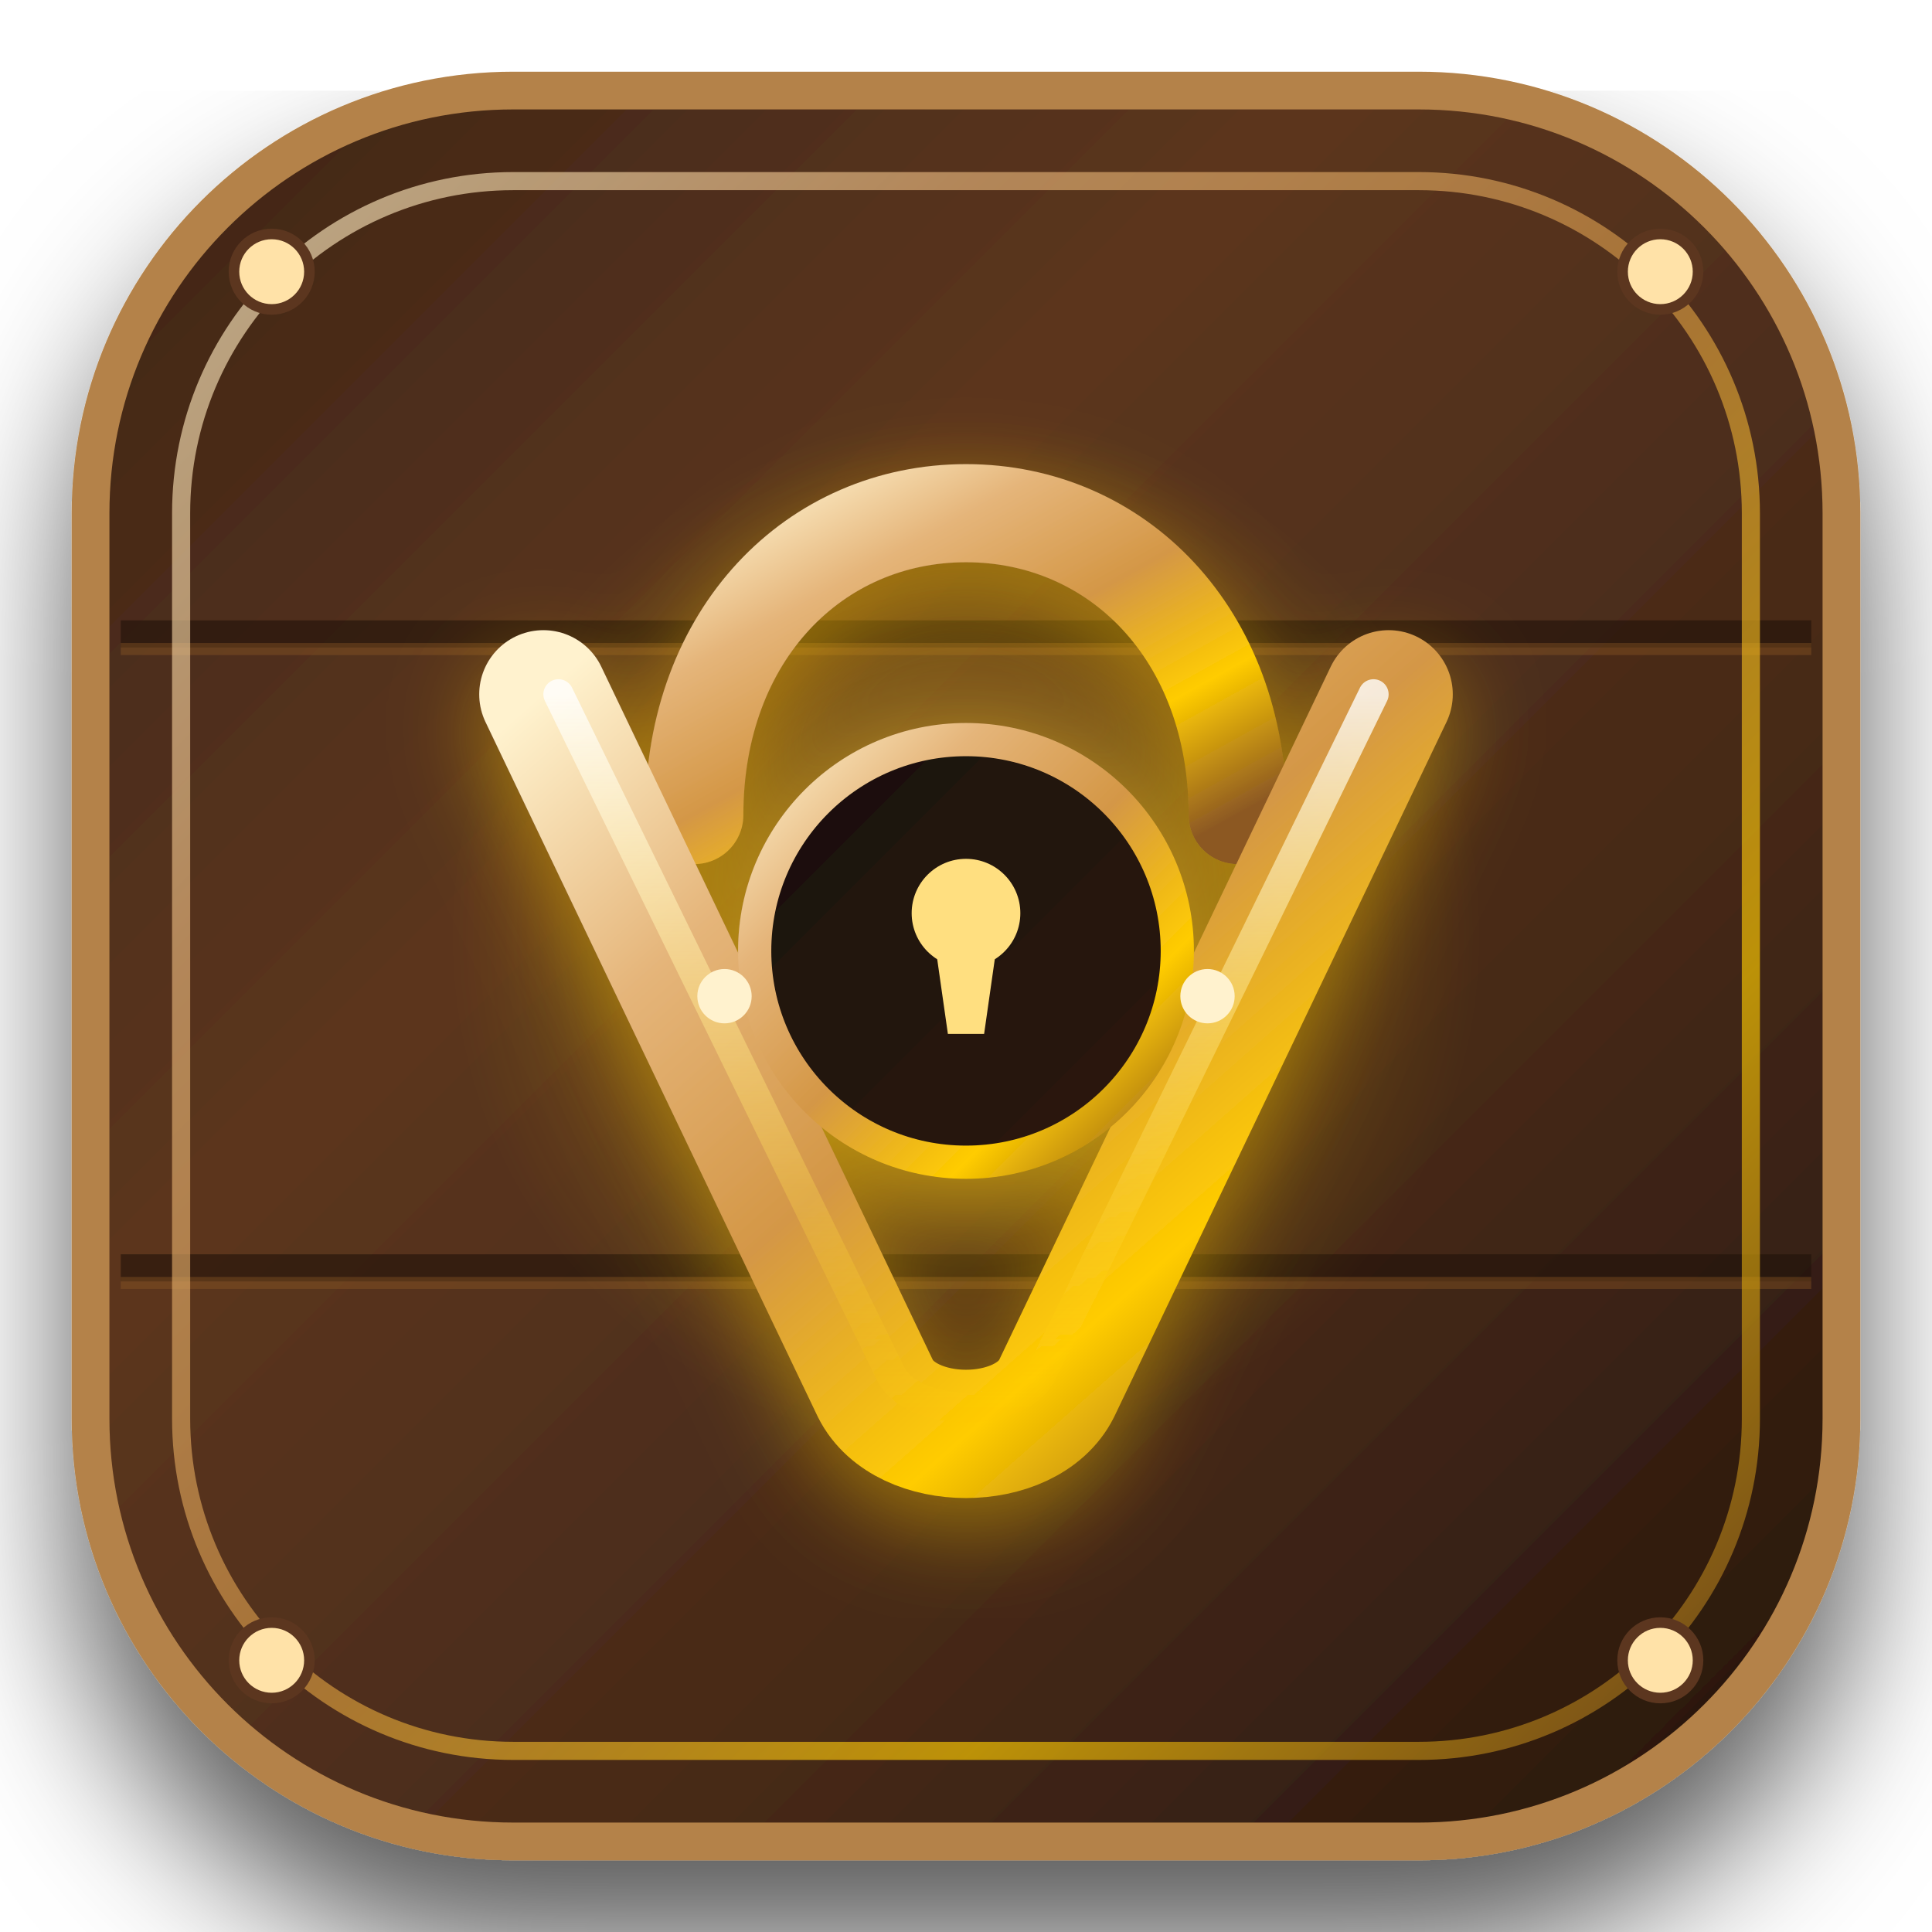
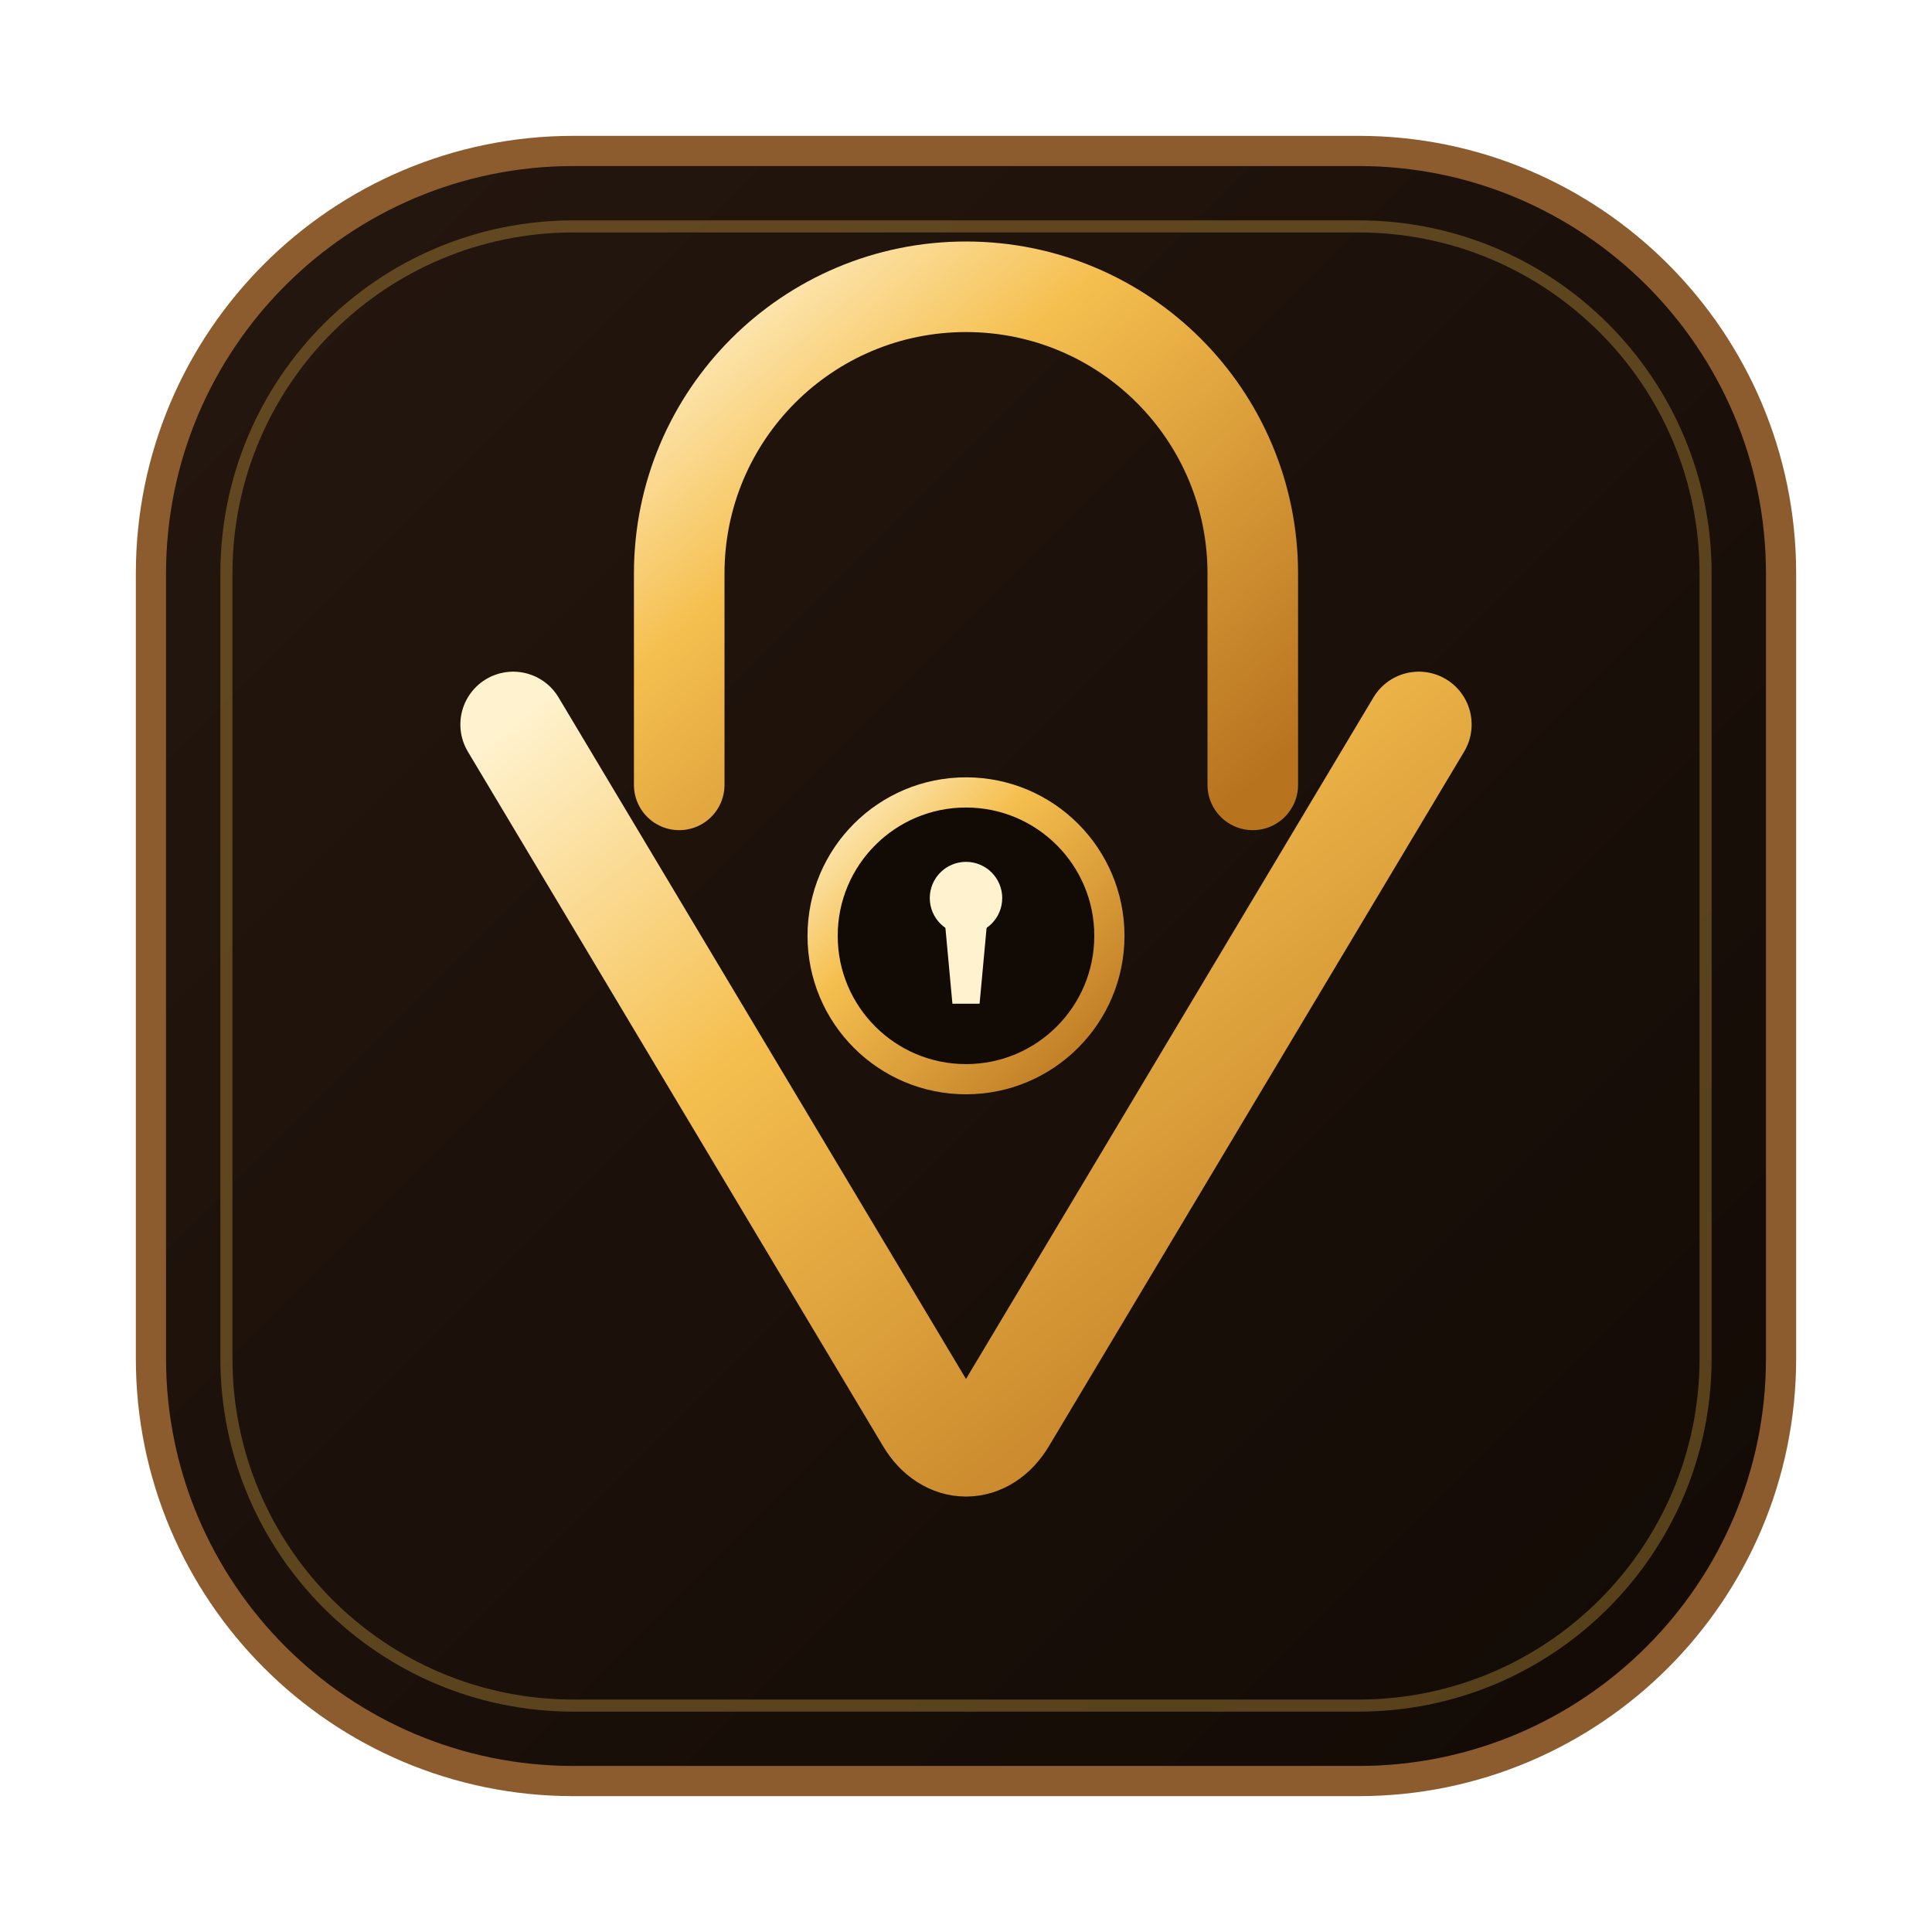
<svg xmlns="http://www.w3.org/2000/svg" viewBox="0 0 128 128" fill="none">
  <defs>
-     <linearGradient id="woodGrad" x1="0%" y1="0%" x2="100%" y2="100%">
-       <stop offset="0%" stop-color="#3D2415" />
-       <stop offset="35%" stop-color="#5C361F" />
-       <stop offset="70%" stop-color="#442817" />
-       <stop offset="100%" stop-color="#24140B" />
+     <linearGradient id="vaultraDarkBase" x1="0%" y1="0%" x2="100%" y2="100%">
+       <stop offset="0%" stop-color="#25170F" />
+       <stop offset="100%" stop-color="#120A05" />
    </linearGradient>
-     <linearGradient id="brassGrad" x1="0%" y1="0%" x2="100%" y2="100%">
+     <linearGradient id="vaultraBrass" x1="0%" y1="0%" x2="100%" y2="100%">
      <stop offset="0%" stop-color="#FFF2CE" />
-       <stop offset="25%" stop-color="#E5B57A" />
-       <stop offset="50%" stop-color="#D49746" />
-       <stop offset="75%" stop-color="#FFCC00" />
-       <stop offset="100%" stop-color="#8C5824" />
+       <stop offset="35%" stop-color="#F5BF4F" />
+       <stop offset="100%" stop-color="#B8731F" />
    </linearGradient>
-     <linearGradient id="brassLight" x1="0%" y1="0%" x2="0%" y2="100%">
-       <stop offset="0%" stop-color="#FFFFFF" stop-opacity="0.8" />
-       <stop offset="100%" stop-color="#FFCC00" stop-opacity="0.1" />
-     </linearGradient>
-     <linearGradient id="lockCoreGrad" x1="0%" y1="0%" x2="100%" y2="100%">
-       <stop offset="0%" stop-color="#1A0F08" />
-       <stop offset="100%" stop-color="#2D1A0E" />
-     </linearGradient>
-     <radialGradient id="glowPulse" cx="50%" cy="50%" r="50%">
-       <stop offset="0%" stop-color="#FFE494" stop-opacity="0.6" />
-       <stop offset="60%" stop-color="#FFCC00" stop-opacity="0.15" />
-       <stop offset="100%" stop-color="#FFCC00" stop-opacity="0" />
-     </radialGradient>
-     <filter id="shadowDeep" x="-10%" y="-10%" width="120%" height="130%" filterUnits="userSpaceOnUse">
-       <feDropShadow dx="0" dy="6" stdDeviation="5" flood-color="#000000" flood-opacity="0.65" />
-     </filter>
-     <filter id="goldGlow" x="-20%" y="-20%" width="140%" height="140%">
-       <feDropShadow dx="0" dy="2" stdDeviation="3" flood-color="#FFCC00" flood-opacity="0.45" />
-     </filter>
  </defs>
-   <rect x="6" y="6" width="116" height="116" rx="28" fill="url(#woodGrad)" stroke="#B48248" stroke-width="2.5" filter="url(#shadowDeep)" />
-   <line x1="8" y1="42" x2="120" y2="42" stroke="#1F1109" stroke-width="1.8" opacity="0.6" />
-   <line x1="8" y1="43" x2="120" y2="43" stroke="#8C5824" stroke-width="0.8" opacity="0.4" />
-   <line x1="8" y1="84" x2="120" y2="84" stroke="#1F1109" stroke-width="1.8" opacity="0.6" />
-   <line x1="8" y1="85" x2="120" y2="85" stroke="#8C5824" stroke-width="0.8" opacity="0.4" />
-   <rect x="12" y="12" width="104" height="104" rx="22" fill="none" stroke="url(#brassGrad)" stroke-width="1.2" stroke-opacity="0.65" />
-   <circle cx="18" cy="18" r="2.5" fill="#FFE2A8" stroke="#5C361F" stroke-width="0.7" />
-   <circle cx="110" cy="18" r="2.5" fill="#FFE2A8" stroke="#5C361F" stroke-width="0.7" />
-   <circle cx="18" cy="110" r="2.5" fill="#FFE2A8" stroke="#5C361F" stroke-width="0.7" />
-   <circle cx="110" cy="110" r="2.5" fill="#FFE2A8" stroke="#5C361F" stroke-width="0.7" />
-   <circle cx="64" cy="62" r="34" fill="url(#glowPulse)" />
-   <g filter="url(#goldGlow)">
-     <path d="M46 54 C46 42 54 34 64 34 C74 34 82 42 82 54" stroke="url(#brassGrad)" stroke-width="6.5" stroke-linecap="round" fill="none" />
-     <path d="M36 46 L58 92 C60 96 68 96 70 92 L92 46" stroke="url(#brassGrad)" stroke-width="8.5" stroke-linecap="round" stroke-linejoin="round" fill="none" />
-     <path d="M37 46 L59 91 C60.5 94 67.5 94 69 91 L91 46" stroke="url(#brassLight)" stroke-width="2" stroke-linecap="round" stroke-linejoin="round" fill="none" />
-     <circle cx="64" cy="63" r="14" fill="url(#lockCoreGrad)" stroke="url(#brassGrad)" stroke-width="2.2" />
-     <circle cx="64" cy="60.5" r="3.6" fill="#FFDF80" />
-     <polygon points="61.8,61.5 66.2,61.5 65.2,68.5 62.8,68.5" fill="#FFDF80" />
-     <circle cx="48" cy="66" r="1.8" fill="#FFF2CE" />
-     <circle cx="80" cy="66" r="1.8" fill="#FFF2CE" />
-   </g>
+   <rect x="10" y="10" width="108" height="108" rx="28" fill="url(#vaultraDarkBase)" stroke="#8C5C2E" stroke-width="2" />
+   <rect x="15" y="15" width="98" height="98" rx="23" fill="none" stroke="#F5BF4F" stroke-width="0.8" stroke-opacity="0.3" />
+   <path d="M45 52 V38 C45 27.5 53.5 19 64 19 C74.5 19 83 27.5 83 38 V52" stroke="url(#vaultraBrass)" stroke-width="6" stroke-linecap="round" fill="none" />
+   <path d="M34 48 L61.5 94 C62.8 96.2 65.2 96.2 66.5 94 L94 48" stroke="url(#vaultraBrass)" stroke-width="7" stroke-linecap="round" stroke-linejoin="round" fill="none" />
+   <circle cx="64" cy="62" r="9.5" fill="#120A05" stroke="url(#vaultraBrass)" stroke-width="2" />
+   <circle cx="64" cy="59.5" r="2.4" fill="#FFF2CE" />
+   <polygon points="62.5,60 65.5,60 64.9,66.5 63.1,66.5" fill="#FFF2CE" />
</svg>
